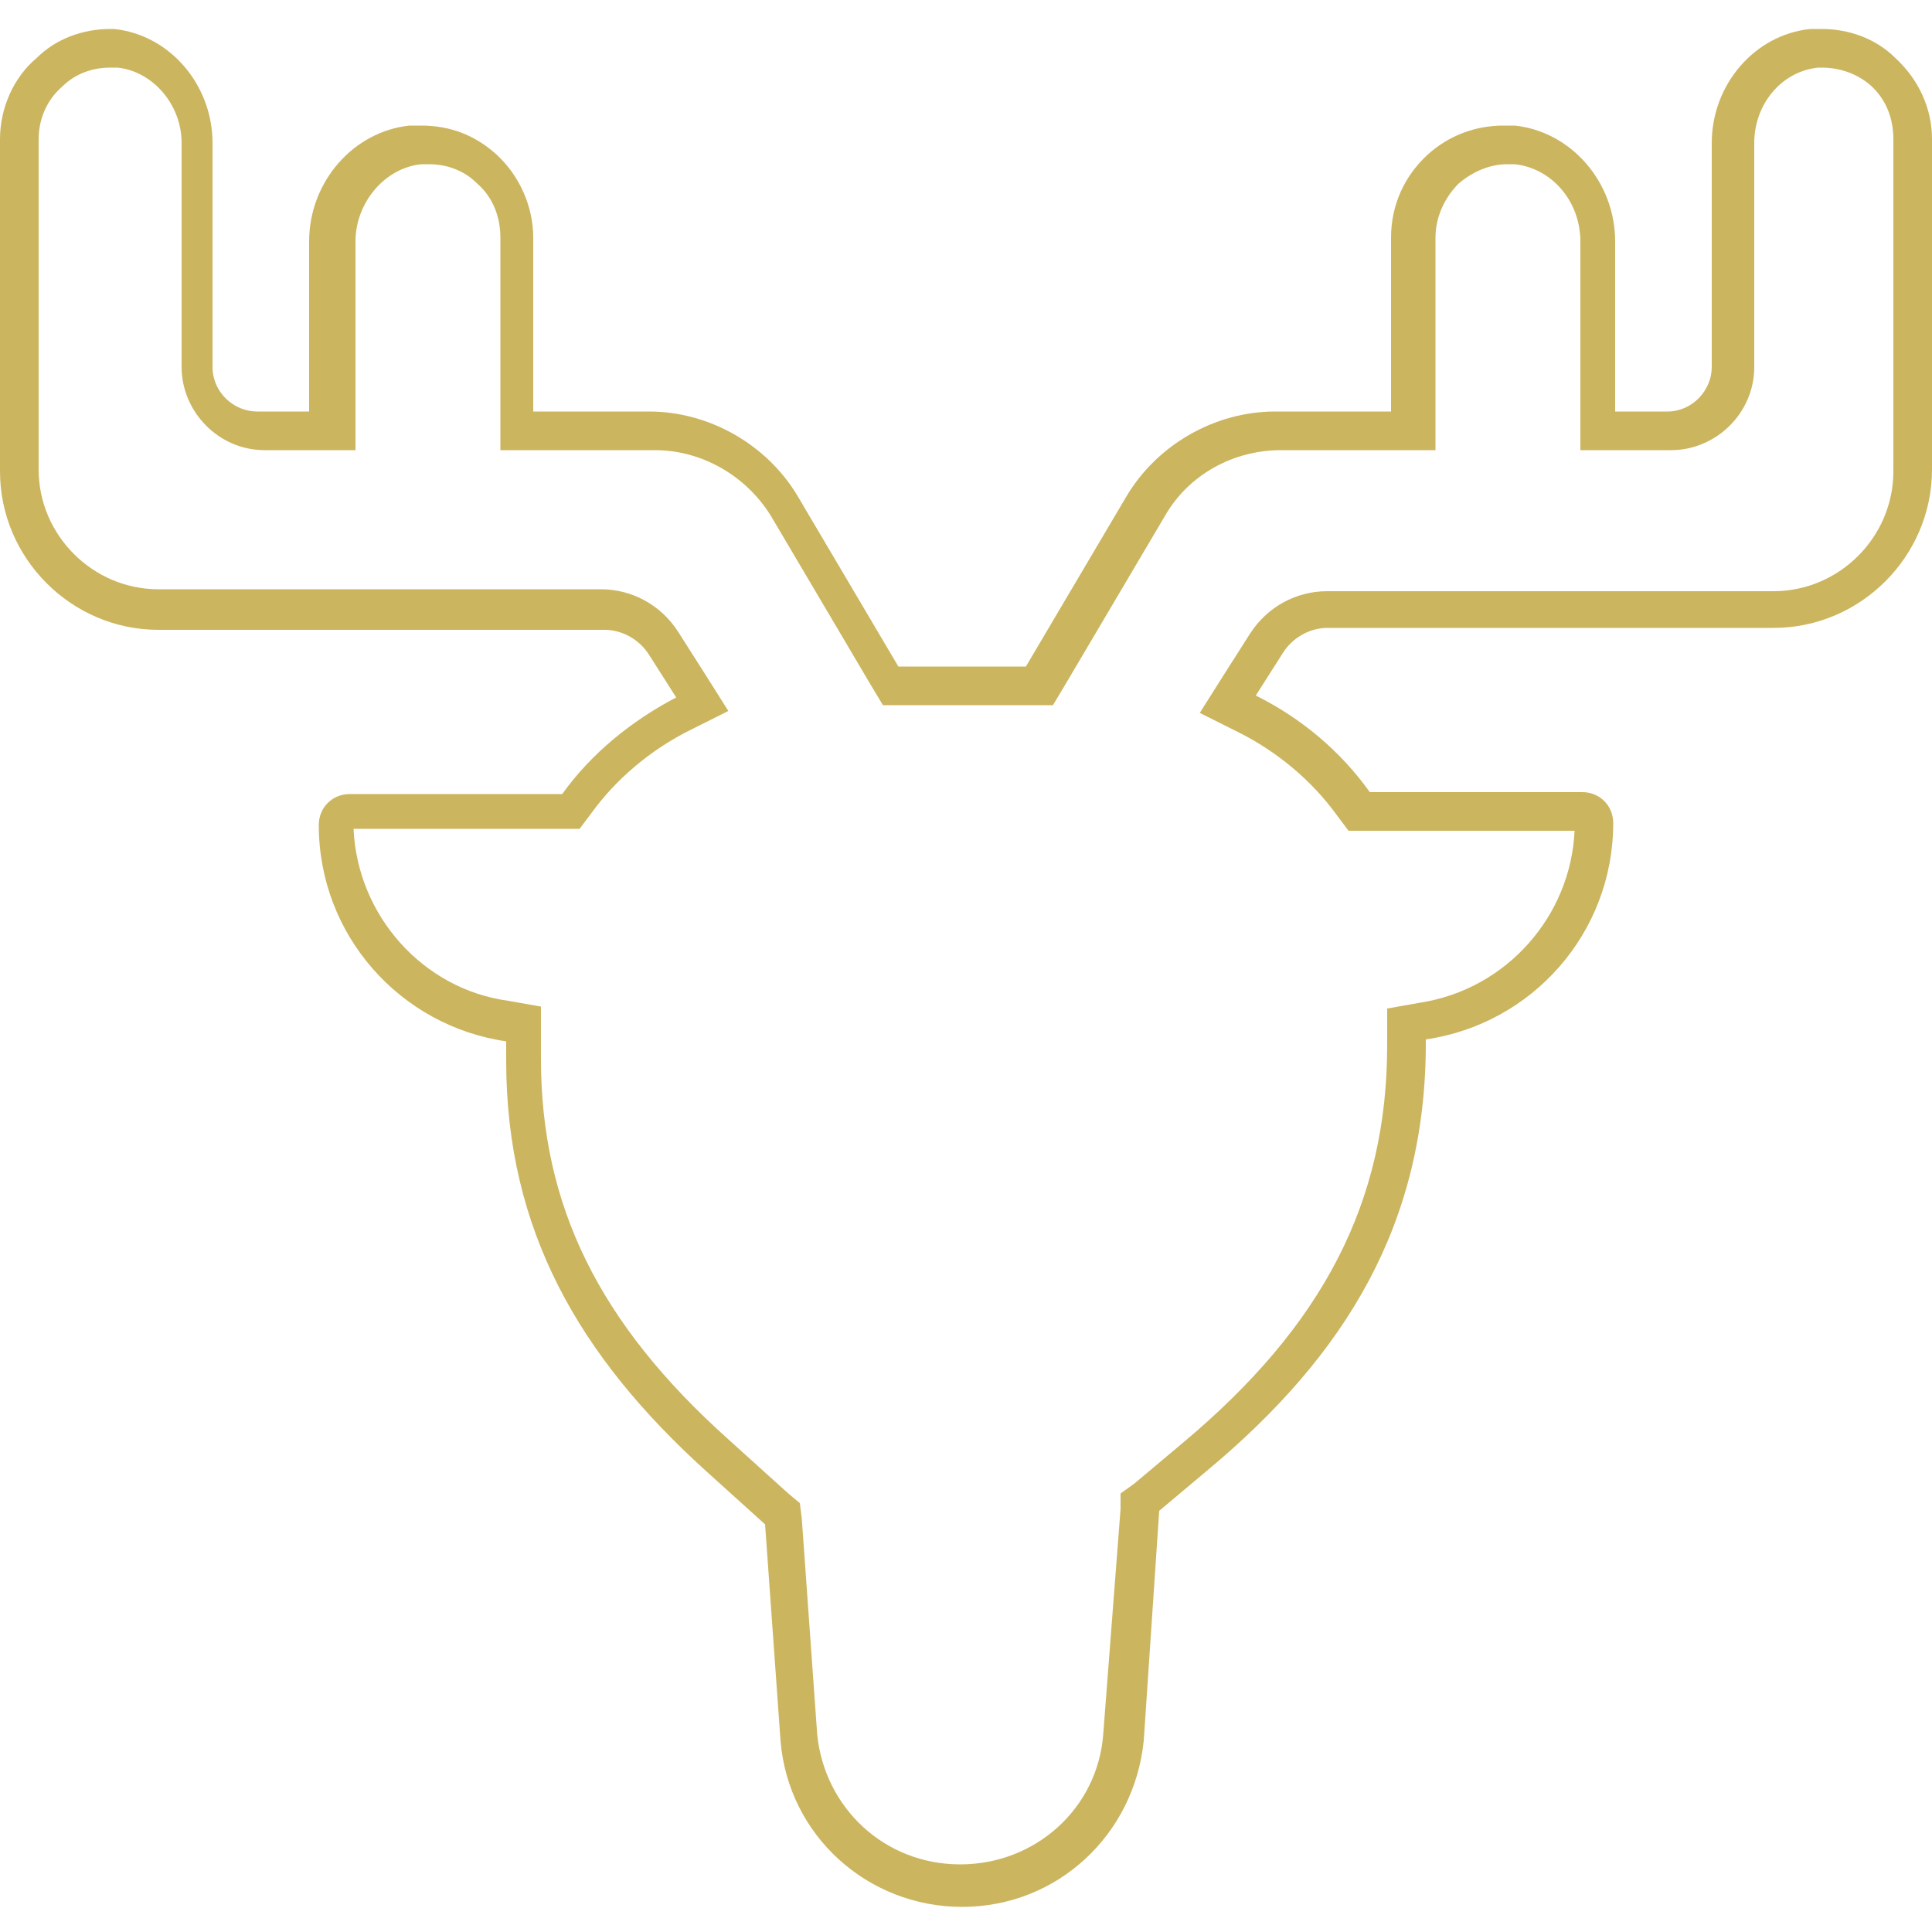
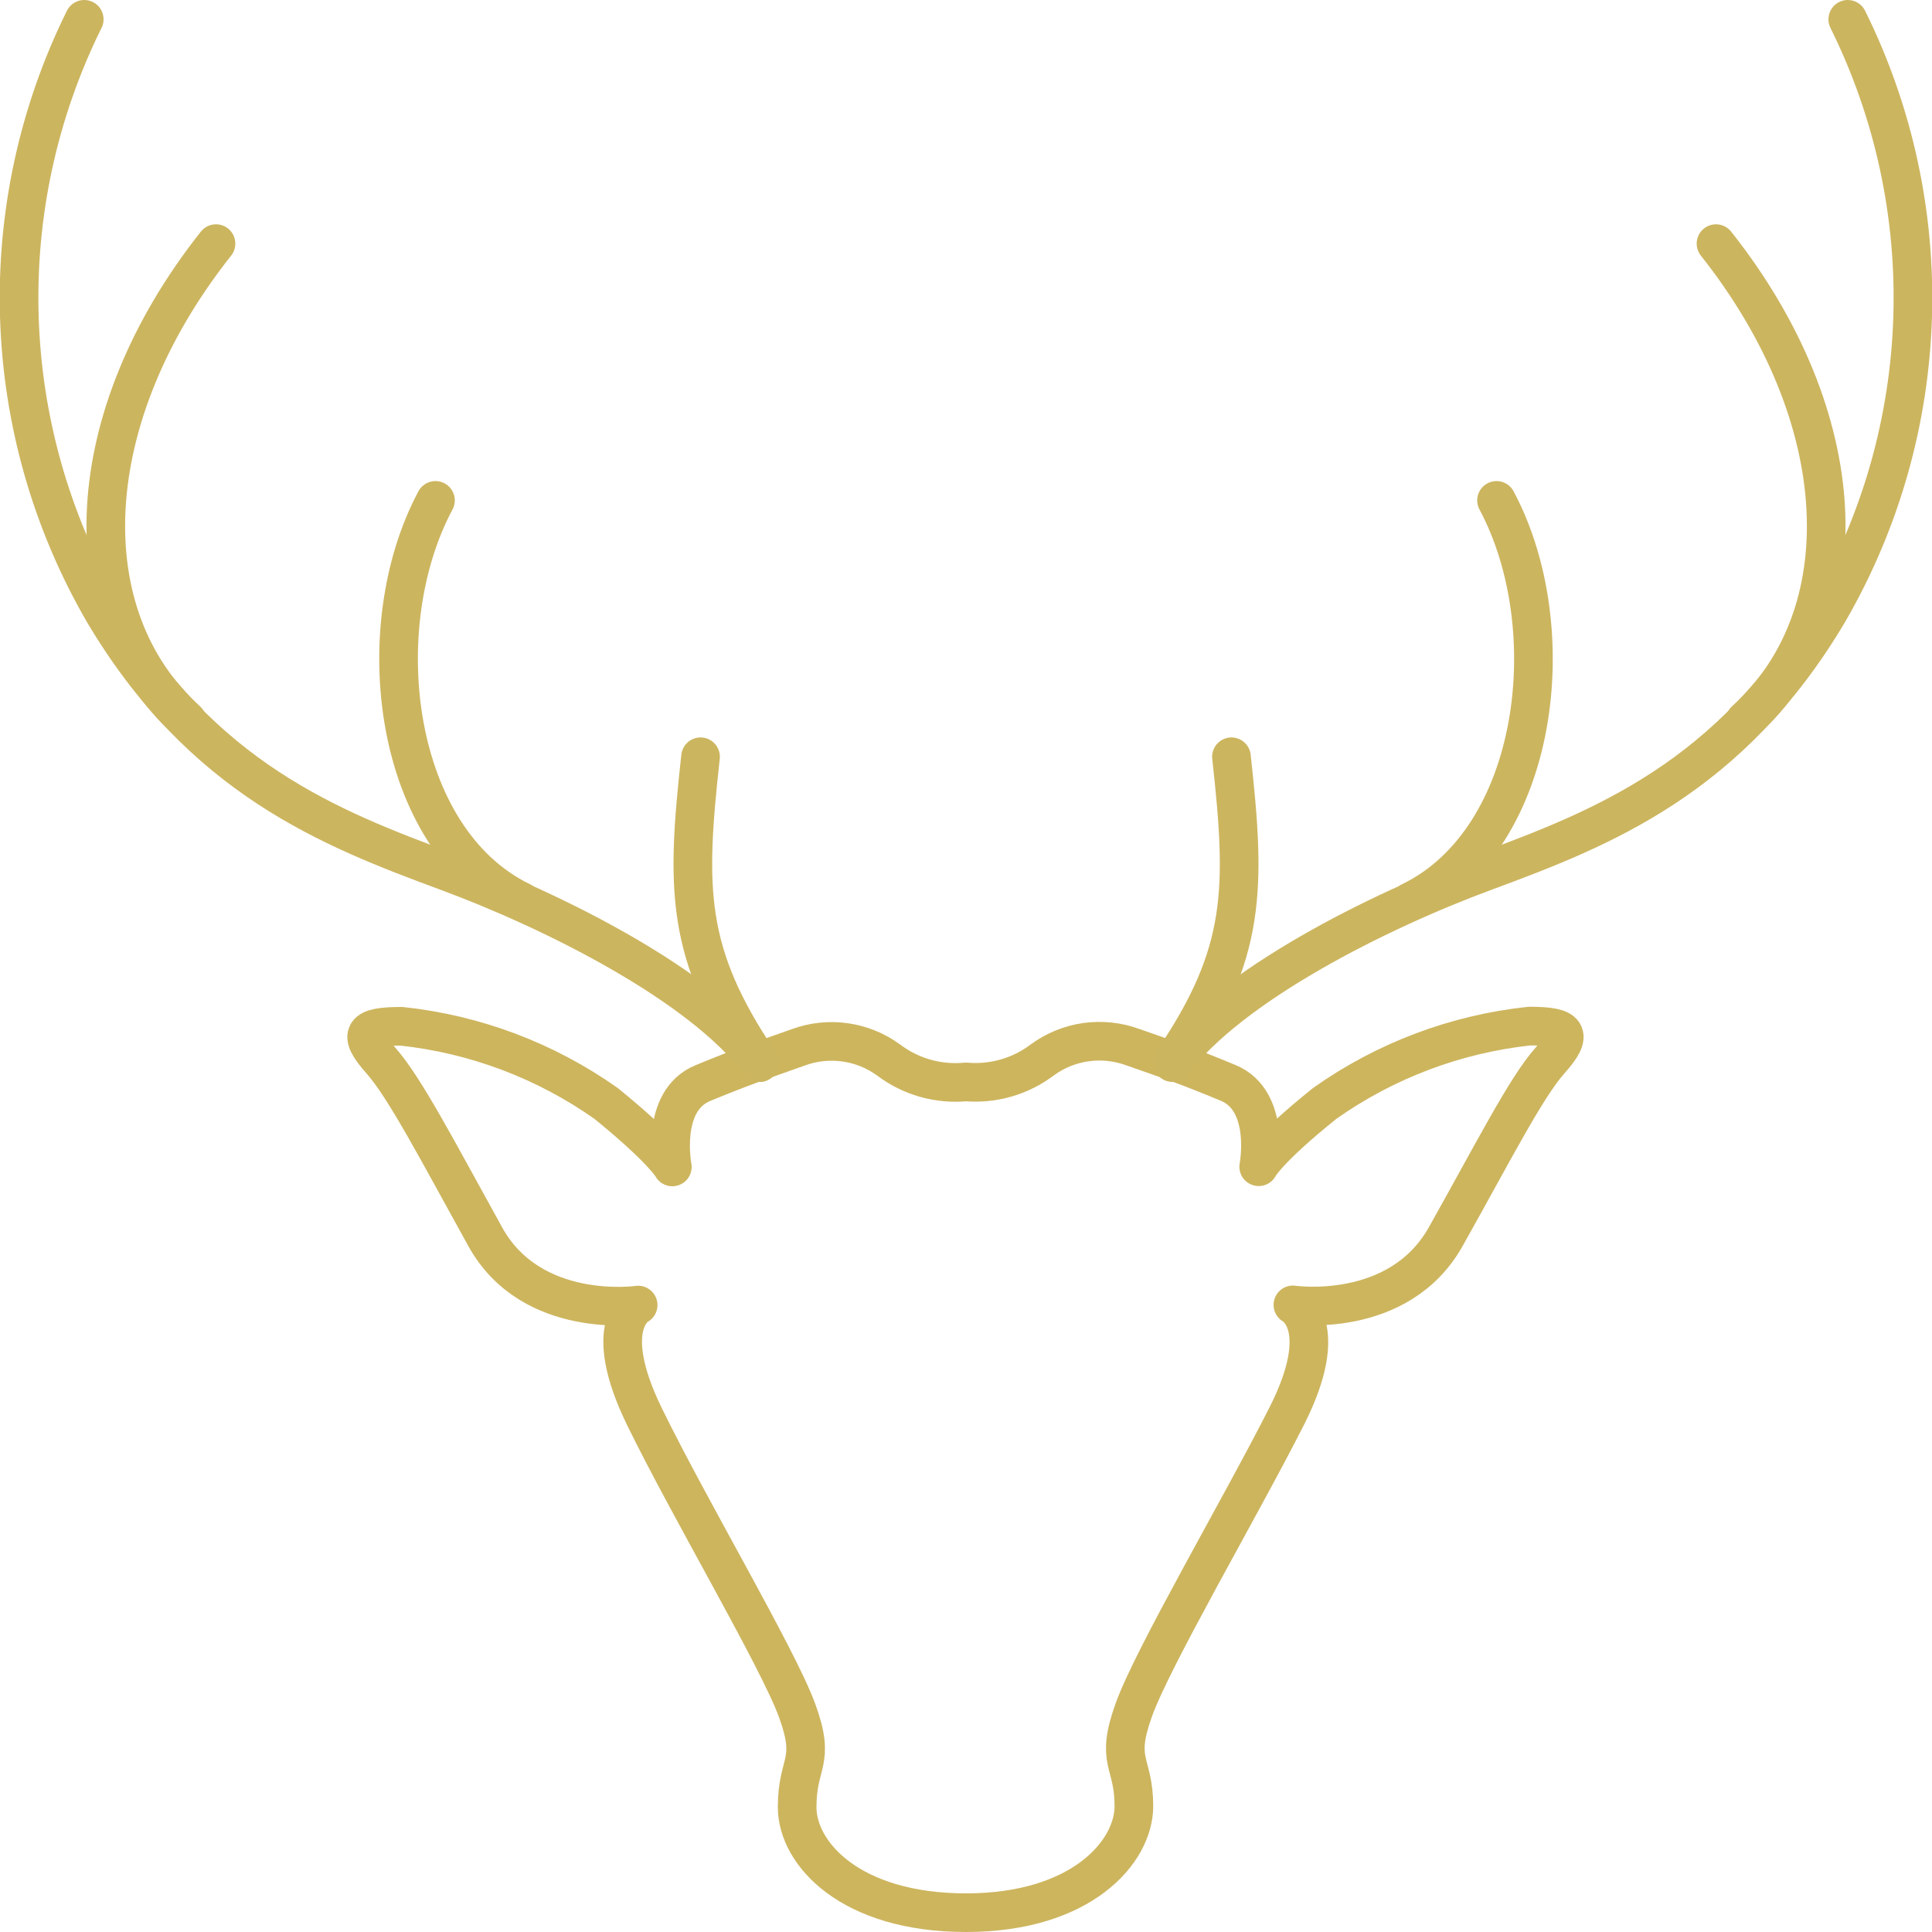
- <svg xmlns="http://www.w3.org/2000/svg" version="1.1" id="Layer_1" x="0px" y="0px" viewBox="0 0 100 100" style="enable-background:new 0 0 100 100;" xml:space="preserve">
-   <style type="text/css">
- 	.st0{fill:#CCB55F;}
- </style>
-   <path class="st0" d="M94.3,3.5c0.9,0,1.8,0.3,2.5,0.9C97.6,5.1,98,6.1,98,7.2v17.2c0,3.4-2.8,6.2-6.2,6.2H68.7c-1.6,0-3.1,0.8-4,2.2  L63.3,35l-1.2,1.9l2,1c2,1,3.8,2.5,5.1,4.3l0.6,0.8h1h10.7c-0.2,4.4-3.5,8.2-8,8.9l-1.7,0.3v1.7v0.2c0,8.1-3.3,14.5-10.6,20.6  l-2.5,2.1L58,77.3v0.8l-0.9,11.7c-0.3,3.8-3.5,6.7-7.4,6.7s-7-2.9-7.4-6.7l-0.8-11.2l-0.1-0.8l-0.6-0.5l-3.1-2.8  C31,68.5,28,62.4,28,54.8v-1v-1.7l-1.7-0.3c-4.4-0.6-7.8-4.4-8-8.9H29h1l0.6-0.8c1.3-1.8,3.1-3.3,5.1-4.3l2-1l-1.2-1.9l-1.4-2.2  c-0.9-1.4-2.4-2.2-4-2.2H8.2c-3.4,0-6.2-2.8-6.2-6.2V7.2c0-1,0.4-2,1.2-2.7c0.7-0.7,1.6-1,2.5-1c0.1,0,0.2,0,0.4,0  c1.8,0.2,3.3,1.9,3.3,3.9V19c0,2.3,1.9,4.3,4.3,4.3h2.7h2v-2v-8.8c0-2,1.5-3.8,3.4-4c0.1,0,0.3,0,0.4,0c0.9,0,1.8,0.3,2.5,1  c0.8,0.7,1.2,1.7,1.2,2.8v9v2h2h6c2.4,0,4.7,1.3,6,3.4l5.2,8.8l0.6,1h1.1h6.6h1.1l0.6-1l5.2-8.8c1.2-2.1,3.5-3.4,6-3.4h6h2v-2v-9  c0-1.1,0.5-2.1,1.2-2.8c0.7-0.6,1.6-1,2.5-1c0.1,0,0.3,0,0.4,0c1.9,0.2,3.4,1.9,3.4,4v8.8v2h2h2.7c2.3,0,4.3-1.9,4.3-4.3V7.4  c0-2,1.4-3.7,3.3-3.9C94.1,3.5,94.2,3.5,94.3,3.5 M94.3,1.5c-0.2,0-0.4,0-0.6,0c-2.9,0.3-5.1,2.9-5.1,5.9V19c0,1.2-1,2.3-2.3,2.3  h-2.7v-8.8c0-3.1-2.3-5.7-5.2-6c-0.2,0-0.4,0-0.6,0C76.4,6.5,75,7,73.9,8c-1.2,1.1-1.9,2.6-1.9,4.3v9h-6c-3.1,0-6.1,1.7-7.7,4.4  l-5.2,8.8h-6.6l-5.2-8.8c-1.6-2.7-4.6-4.4-7.7-4.4h-6v-9c0-1.6-0.7-3.2-1.9-4.3c-1.1-1-2.4-1.5-3.9-1.5c-0.2,0-0.4,0-0.6,0  c-2.9,0.3-5.2,2.9-5.2,6v8.8h-2.7c-1.2,0-2.3-1-2.3-2.3V7.4c0-3-2.2-5.6-5.1-5.9c0.2,0,0,0-0.2,0C4.3,1.5,2.9,2,1.9,3  C0.7,4,0,5.6,0,7.2v17.2c0,4.5,3.7,8.2,8.2,8.2h23.1c0.9,0,1.8,0.5,2.3,1.3l1.4,2.2c-2.3,1.2-4.4,2.9-5.9,5h-11  c-0.9,0-1.6,0.7-1.6,1.6c0,5.7,4.2,10.4,9.7,11.2v1c0,8.8,3.8,15.3,10.3,21.2l3.1,2.8l0.8,11.2c0.4,4.9,4.5,8.6,9.4,8.6  s8.9-3.7,9.4-8.6L60,78.2l2.5-2.1c7.2-6,11.3-12.8,11.3-22.1v-0.2c5.5-0.8,9.7-5.5,9.7-11.2c0-0.9-0.7-1.6-1.6-1.6h-11  c-1.5-2.1-3.5-3.8-5.9-5l1.4-2.2c0.5-0.8,1.4-1.3,2.3-1.3h23.1c4.5,0,8.2-3.7,8.2-8.2V7.2c0-1.6-0.7-3.1-1.9-4.2  C97.1,2,95.7,1.5,94.3,1.5L94.3,1.5z" />
+ <svg xmlns="http://www.w3.org/2000/svg" id="Layer_1" data-name="Layer 1" viewBox="0 0 100 100">
+   <defs>
+     <style>.cls-1,.cls-2{fill:none;stroke-linecap:round;stroke-width:2px;}.cls-1{stroke:#cdb55e;stroke-linejoin:round;}.cls-2{stroke:#ccb55f;stroke-miterlimit:10;}</style>
+   </defs>
+   <path class="cls-1" d="M50,99c6,0,8.69-3.16,8.69-5.51s-1-2.23,0-5S64.22,78,66.6,73.3s.32-5.76.32-5.76,5.47.81,7.91-3.53,4.15-7.72,5.4-9.12.92-1.78-1.06-1.78a22.5,22.5,0,0,0-10.6,4c-3,2.41-3.42,3.28-3.42,3.28s.66-3.41-1.58-4.34-3-1.17-4.94-1.85a5,5,0,0,0-4.68.66A5.73,5.73,0,0,1,50,56a5.73,5.73,0,0,1-4-1.13,5,5,0,0,0-4.68-.66c-1.91.68-2.7.93-4.94,1.85s-1.58,4.34-1.58,4.34-.46-.87-3.42-3.28a22.5,22.5,0,0,0-10.6-4c-2,0-2.31.37-1.06,1.78s3,4.79,5.4,9.12,7.91,3.53,7.91,3.53-2,1,.32,5.76,6.92,12.51,7.91,15.23,0,2.61,0,5S44,99,50,99Z" />
+   <path class="cls-2" d="M60.69,55c3-4,10.6-7.83,16.18-9.89,6.06-2.24,12.68-4.83,17.78-13.44A32.47,32.47,0,0,0,95.64,1" />
+   <path class="cls-2" d="M88.82,12.61c7.13,9,7.51,19.27,1.51,24.68" />
+   <path class="cls-2" d="M77.46,25.9C81,32.52,79.68,43.44,73,46.67" />
+   <path class="cls-2" d="M63.74,39.17c.75,6.82.79,10.15-3.05,15.79" />
+   <path class="cls-2" d="M39.31,55c-3-4-10.6-7.83-16.18-9.89-6.06-2.24-12.68-4.83-17.78-13.44A32.47,32.47,0,0,1,4.36,1" />
+   <path class="cls-2" d="M11.18,12.61c-7.13,9-7.51,19.27-1.51,24.68" />
+   <path class="cls-2" d="M22.54,25.9C19,32.52,20.32,43.44,27,46.67" />
+   <path class="cls-2" d="M36.26,39.17C35.51,46,35.47,49.32,39.31,55" />
</svg>
